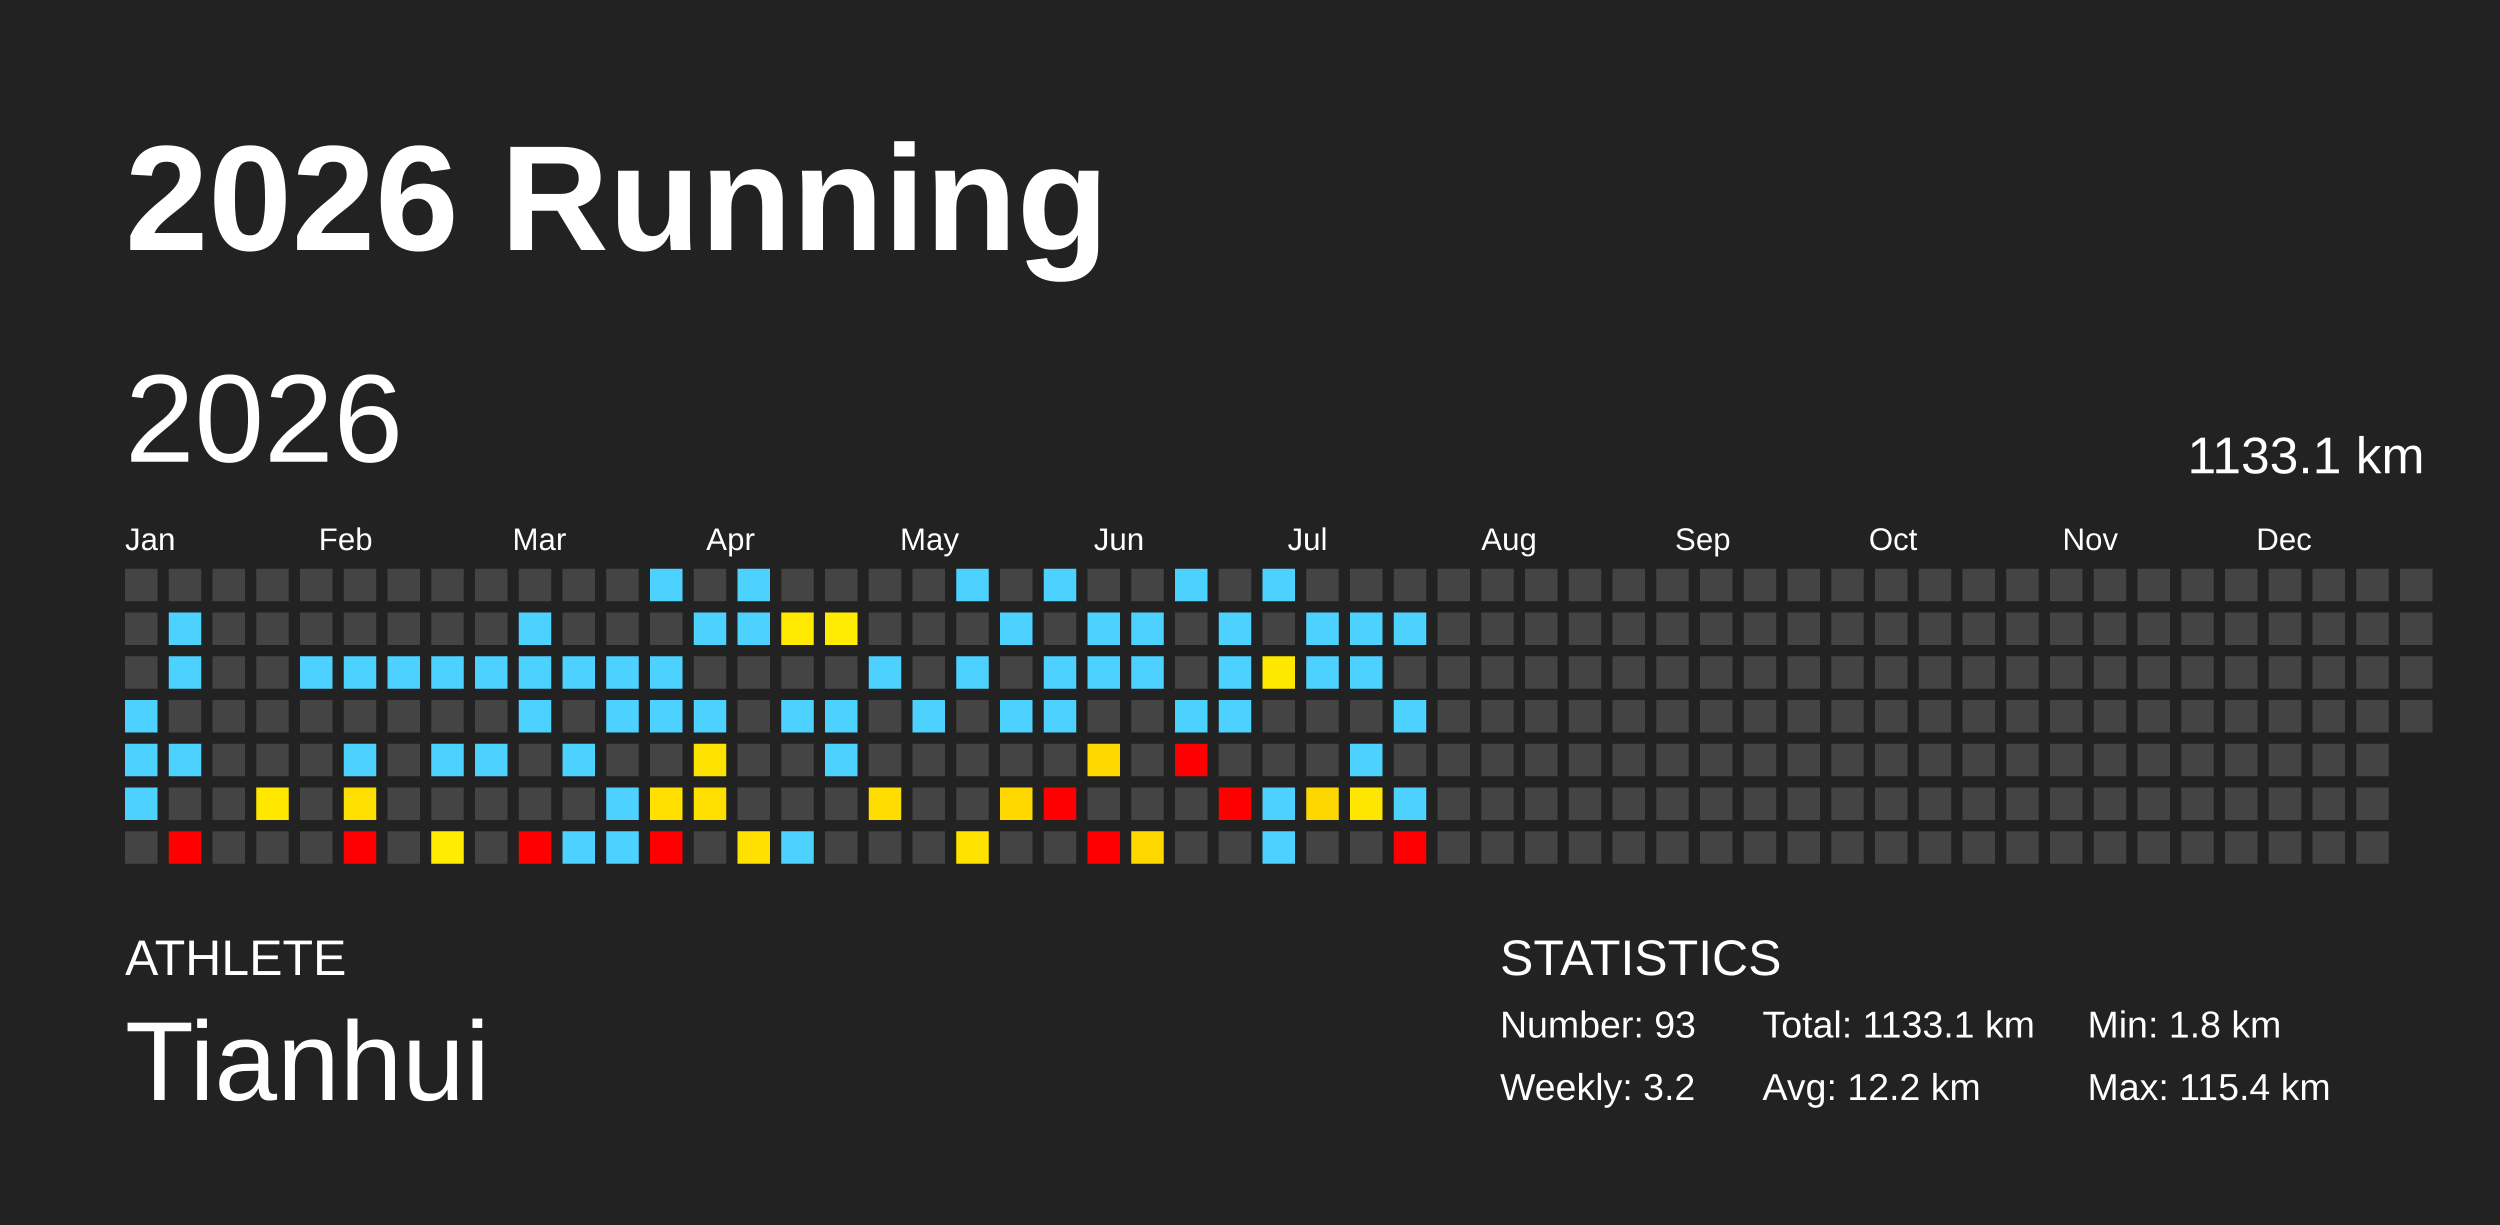
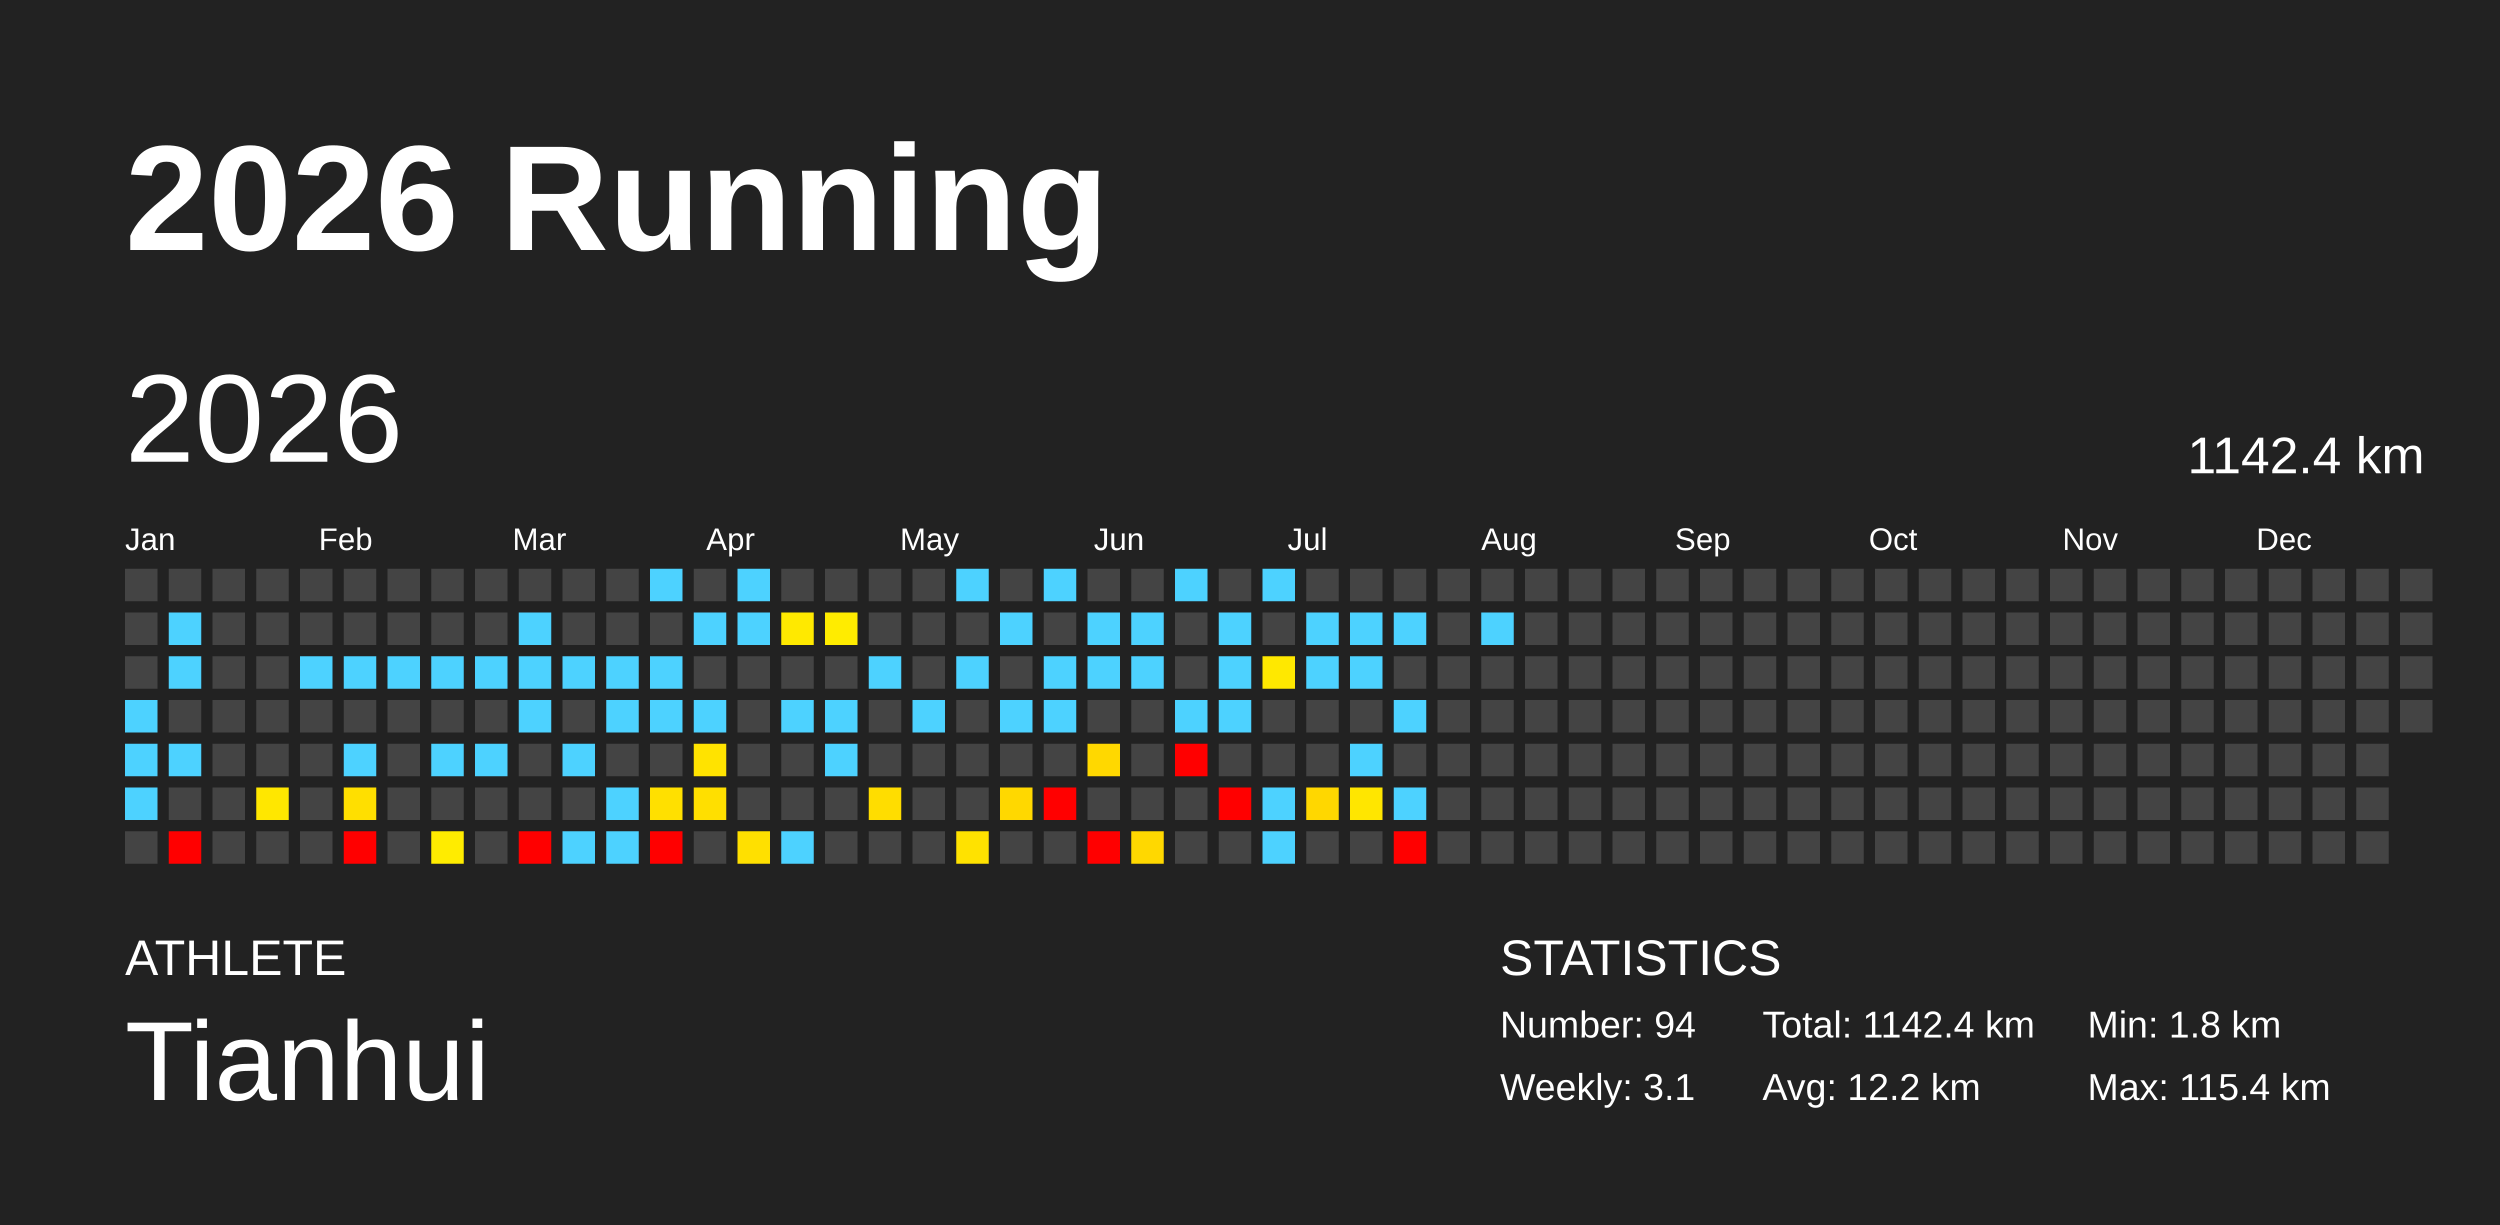
<svg xmlns="http://www.w3.org/2000/svg" baseProfile="full" height="98mm" version="1.1" viewBox="0,0,200,98" width="200mm">
  <defs />
  <rect fill="#222222" height="98" width="200" x="0" y="0" />
  <text fill="#FFFFFF" style="font-size:12px; font-family:Arial; font-weight:bold;" x="10" y="20">2026 Running</text>
  <text fill="#FFFFFF" style="font-size:4px; font-family:Arial" x="10" y="78">ATHLETE</text>
  <text fill="#FFFFFF" style="font-size:9px; font-family:Arial" x="10" y="88">Tianhui</text>
  <text fill="#FFFFFF" style="font-size:4px; font-family:Arial" x="120" y="78">STATISTICS</text>
-   <text fill="#FFFFFF" style="font-size:3px; font-family:Arial" x="120" y="83">Number: 93</text>
-   <text fill="#FFFFFF" style="font-size:3px; font-family:Arial" x="120" y="88">Weekly: 3.2</text>
-   <text fill="#FFFFFF" style="font-size:3px; font-family:Arial" x="141" y="83">Total: 1133.1 km</text>
+   <text fill="#FFFFFF" style="font-size:3px; font-family:Arial" x="120" y="83">Number: 94</text>
+   <text fill="#FFFFFF" style="font-size:3px; font-family:Arial" x="120" y="88">Weekly: 3.1</text>
+   <text fill="#FFFFFF" style="font-size:3px; font-family:Arial" x="141" y="83">Total: 1142.4 km</text>
  <text fill="#FFFFFF" style="font-size:3px; font-family:Arial" x="141" y="88">Avg: 12.2 km</text>
  <text fill="#FFFFFF" style="font-size:3px; font-family:Arial" x="167" y="83">Min: 1.8 km</text>
  <text fill="#FFFFFF" style="font-size:3px; font-family:Arial" x="167" y="88">Max: 115.4 km</text>
  <text dominant-baseline="hanging" fill="#FFFFFF" style="font-size:10.0px; font-family:Arial;" x="10" y="30">2026</text>
-   <text dominant-baseline="hanging" fill="#FFFFFF" style="font-size:4.125px; font-family:Arial;" x="175" y="35">1133.1 km</text>
+   <text dominant-baseline="hanging" fill="#FFFFFF" style="font-size:4.125px; font-family:Arial;" x="175" y="35">1142.4 km</text>
  <text fill="#FFFFFF" style="font-size:2.5px; font-family:Arial" x="10.0" y="44">Jan</text>
  <text fill="#FFFFFF" style="font-size:2.5px; font-family:Arial" x="25.5" y="44">Feb</text>
  <text fill="#FFFFFF" style="font-size:2.5px; font-family:Arial" x="41.0" y="44">Mar</text>
  <text fill="#FFFFFF" style="font-size:2.5px; font-family:Arial" x="56.5" y="44">Apr</text>
  <text fill="#FFFFFF" style="font-size:2.5px; font-family:Arial" x="72.0" y="44">May</text>
  <text fill="#FFFFFF" style="font-size:2.5px; font-family:Arial" x="87.5" y="44">Jun</text>
  <text fill="#FFFFFF" style="font-size:2.5px; font-family:Arial" x="103.0" y="44">Jul</text>
  <text fill="#FFFFFF" style="font-size:2.5px; font-family:Arial" x="118.5" y="44">Aug</text>
  <text fill="#FFFFFF" style="font-size:2.5px; font-family:Arial" x="134.0" y="44">Sep</text>
  <text fill="#FFFFFF" style="font-size:2.5px; font-family:Arial" x="149.5" y="44">Oct</text>
  <text fill="#FFFFFF" style="font-size:2.5px; font-family:Arial" x="165.0" y="44">Nov</text>
  <text fill="#FFFFFF" style="font-size:2.5px; font-family:Arial" x="180.5" y="44">Dec</text>
  <rect fill="#444444" height="2.6" width="2.6" x="10.0" y="45.5" />
  <rect fill="#444444" height="2.6" width="2.6" x="10.0" y="49.0" />
  <rect fill="#444444" height="2.6" width="2.6" x="10.0" y="52.5" />
  <rect fill="#4dd2ff" height="2.6" width="2.6" x="10.0" y="56.0" />
  <rect fill="#4dd2ff" height="2.6" width="2.6" x="10.0" y="59.5" />
  <rect fill="#4dd2ff" height="2.6" width="2.6" x="10.0" y="63.0" />
  <rect fill="#444444" height="2.6" width="2.6" x="10.0" y="66.5" />
  <rect fill="#444444" height="2.6" width="2.6" x="13.5" y="45.5" />
  <rect fill="#4dd2ff" height="2.6" width="2.6" x="13.5" y="49.0" />
  <rect fill="#4dd2ff" height="2.6" width="2.6" x="13.5" y="52.5" />
  <rect fill="#444444" height="2.6" width="2.6" x="13.5" y="56.0" />
  <rect fill="#4dd2ff" height="2.6" width="2.6" x="13.5" y="59.5" />
  <rect fill="#444444" height="2.6" width="2.6" x="13.5" y="63.0" />
  <rect fill="red" height="2.6" width="2.6" x="13.5" y="66.5" />
  <rect fill="#444444" height="2.6" width="2.6" x="17.0" y="45.5" />
  <rect fill="#444444" height="2.6" width="2.6" x="17.0" y="49.0" />
  <rect fill="#444444" height="2.6" width="2.6" x="17.0" y="52.5" />
  <rect fill="#444444" height="2.6" width="2.6" x="17.0" y="56.0" />
  <rect fill="#444444" height="2.6" width="2.6" x="17.0" y="59.5" />
  <rect fill="#444444" height="2.6" width="2.6" x="17.0" y="63.0" />
  <rect fill="#444444" height="2.6" width="2.6" x="17.0" y="66.5" />
  <rect fill="#444444" height="2.6" width="2.6" x="20.5" y="45.5" />
  <rect fill="#444444" height="2.6" width="2.6" x="20.5" y="49.0" />
  <rect fill="#444444" height="2.6" width="2.6" x="20.5" y="52.5" />
  <rect fill="#444444" height="2.6" width="2.6" x="20.5" y="56.0" />
  <rect fill="#444444" height="2.6" width="2.6" x="20.5" y="59.5" />
  <rect fill="#ffe700" height="2.6" width="2.6" x="20.5" y="63.0" />
  <rect fill="#444444" height="2.6" width="2.6" x="20.5" y="66.5" />
  <rect fill="#444444" height="2.6" width="2.6" x="24.0" y="45.5" />
  <rect fill="#444444" height="2.6" width="2.6" x="24.0" y="49.0" />
  <rect fill="#4dd2ff" height="2.6" width="2.6" x="24.0" y="52.5" />
  <rect fill="#444444" height="2.6" width="2.6" x="24.0" y="56.0" />
  <rect fill="#444444" height="2.6" width="2.6" x="24.0" y="59.5" />
  <rect fill="#444444" height="2.6" width="2.6" x="24.0" y="63.0" />
  <rect fill="#444444" height="2.6" width="2.6" x="24.0" y="66.5" />
  <rect fill="#444444" height="2.6" width="2.6" x="27.5" y="45.5" />
  <rect fill="#444444" height="2.6" width="2.6" x="27.5" y="49.0" />
  <rect fill="#4dd2ff" height="2.6" width="2.6" x="27.5" y="52.5" />
  <rect fill="#444444" height="2.6" width="2.6" x="27.5" y="56.0" />
  <rect fill="#4dd2ff" height="2.6" width="2.6" x="27.5" y="59.5" />
  <rect fill="#ffdf00" height="2.6" width="2.6" x="27.5" y="63.0" />
  <rect fill="red" height="2.6" width="2.6" x="27.5" y="66.5" />
  <rect fill="#444444" height="2.6" width="2.6" x="31.0" y="45.5" />
  <rect fill="#444444" height="2.6" width="2.6" x="31.0" y="49.0" />
  <rect fill="#4dd2ff" height="2.6" width="2.6" x="31.0" y="52.5" />
  <rect fill="#444444" height="2.6" width="2.6" x="31.0" y="56.0" />
  <rect fill="#444444" height="2.6" width="2.6" x="31.0" y="59.5" />
  <rect fill="#444444" height="2.6" width="2.6" x="31.0" y="63.0" />
  <rect fill="#444444" height="2.6" width="2.6" x="31.0" y="66.5" />
  <rect fill="#444444" height="2.6" width="2.6" x="34.5" y="45.5" />
  <rect fill="#444444" height="2.6" width="2.6" x="34.5" y="49.0" />
  <rect fill="#4dd2ff" height="2.6" width="2.6" x="34.5" y="52.5" />
  <rect fill="#444444" height="2.6" width="2.6" x="34.5" y="56.0" />
  <rect fill="#4dd2ff" height="2.6" width="2.6" x="34.5" y="59.5" />
  <rect fill="#444444" height="2.6" width="2.6" x="34.5" y="63.0" />
  <rect fill="#ffec00" height="2.6" width="2.6" x="34.5" y="66.5" />
  <rect fill="#444444" height="2.6" width="2.6" x="38.0" y="45.5" />
  <rect fill="#444444" height="2.6" width="2.6" x="38.0" y="49.0" />
  <rect fill="#4dd2ff" height="2.6" width="2.6" x="38.0" y="52.5" />
  <rect fill="#444444" height="2.6" width="2.6" x="38.0" y="56.0" />
  <rect fill="#4dd2ff" height="2.6" width="2.6" x="38.0" y="59.5" />
  <rect fill="#444444" height="2.6" width="2.6" x="38.0" y="63.0" />
  <rect fill="#444444" height="2.6" width="2.6" x="38.0" y="66.5" />
  <rect fill="#444444" height="2.6" width="2.6" x="41.5" y="45.5" />
  <rect fill="#4dd2ff" height="2.6" width="2.6" x="41.5" y="49.0" />
  <rect fill="#4dd2ff" height="2.6" width="2.6" x="41.5" y="52.5" />
  <rect fill="#4dd2ff" height="2.6" width="2.6" x="41.5" y="56.0" />
  <rect fill="#444444" height="2.6" width="2.6" x="41.5" y="59.5" />
  <rect fill="#444444" height="2.6" width="2.6" x="41.5" y="63.0" />
  <rect fill="red" height="2.6" width="2.6" x="41.5" y="66.5" />
  <rect fill="#444444" height="2.6" width="2.6" x="45.0" y="45.5" />
  <rect fill="#444444" height="2.6" width="2.6" x="45.0" y="49.0" />
  <rect fill="#4dd2ff" height="2.6" width="2.6" x="45.0" y="52.5" />
  <rect fill="#444444" height="2.6" width="2.6" x="45.0" y="56.0" />
  <rect fill="#4dd2ff" height="2.6" width="2.6" x="45.0" y="59.5" />
  <rect fill="#444444" height="2.6" width="2.6" x="45.0" y="63.0" />
  <rect fill="#4dd2ff" height="2.6" width="2.6" x="45.0" y="66.5" />
  <rect fill="#444444" height="2.6" width="2.6" x="48.5" y="45.5" />
  <rect fill="#444444" height="2.6" width="2.6" x="48.5" y="49.0" />
  <rect fill="#4dd2ff" height="2.6" width="2.6" x="48.5" y="52.5" />
  <rect fill="#4dd2ff" height="2.6" width="2.6" x="48.5" y="56.0" />
  <rect fill="#444444" height="2.6" width="2.6" x="48.5" y="59.5" />
  <rect fill="#4dd2ff" height="2.6" width="2.6" x="48.5" y="63.0" />
  <rect fill="#4dd2ff" height="2.6" width="2.6" x="48.5" y="66.5" />
  <rect fill="#4dd2ff" height="2.6" width="2.6" x="52.0" y="45.5" />
  <rect fill="#444444" height="2.6" width="2.6" x="52.0" y="49.0" />
  <rect fill="#4dd2ff" height="2.6" width="2.6" x="52.0" y="52.5" />
  <rect fill="#4dd2ff" height="2.6" width="2.6" x="52.0" y="56.0" />
  <rect fill="#444444" height="2.6" width="2.6" x="52.0" y="59.5" />
  <rect fill="#ffe000" height="2.6" width="2.6" x="52.0" y="63.0" />
  <rect fill="red" height="2.6" width="2.6" x="52.0" y="66.5" />
  <rect fill="#444444" height="2.6" width="2.6" x="55.5" y="45.5" />
  <rect fill="#4dd2ff" height="2.6" width="2.6" x="55.5" y="49.0" />
  <rect fill="#444444" height="2.6" width="2.6" x="55.5" y="52.5" />
  <rect fill="#4dd2ff" height="2.6" width="2.6" x="55.5" y="56.0" />
  <rect fill="#ffe300" height="2.6" width="2.6" x="55.5" y="59.5" />
  <rect fill="#ffdf00" height="2.6" width="2.6" x="55.5" y="63.0" />
  <rect fill="#444444" height="2.6" width="2.6" x="55.5" y="66.5" />
  <rect fill="#4dd2ff" height="2.6" width="2.6" x="59.0" y="45.5" />
  <rect fill="#4dd2ff" height="2.6" width="2.6" x="59.0" y="49.0" />
  <rect fill="#444444" height="2.6" width="2.6" x="59.0" y="52.5" />
  <rect fill="#444444" height="2.6" width="2.6" x="59.0" y="56.0" />
  <rect fill="#444444" height="2.6" width="2.6" x="59.0" y="59.5" />
  <rect fill="#444444" height="2.6" width="2.6" x="59.0" y="63.0" />
  <rect fill="#ffe000" height="2.6" width="2.6" x="59.0" y="66.5" />
  <rect fill="#444444" height="2.6" width="2.6" x="62.5" y="45.5" />
  <rect fill="#ffe900" height="2.6" width="2.6" x="62.5" y="49.0" />
  <rect fill="#444444" height="2.6" width="2.6" x="62.5" y="52.5" />
  <rect fill="#4dd2ff" height="2.6" width="2.6" x="62.5" y="56.0" />
  <rect fill="#444444" height="2.6" width="2.6" x="62.5" y="59.5" />
  <rect fill="#444444" height="2.6" width="2.6" x="62.5" y="63.0" />
  <rect fill="#4dd2ff" height="2.6" width="2.6" x="62.5" y="66.5" />
  <rect fill="#444444" height="2.6" width="2.6" x="66.0" y="45.5" />
  <rect fill="#ffec00" height="2.6" width="2.6" x="66.0" y="49.0" />
  <rect fill="#444444" height="2.6" width="2.6" x="66.0" y="52.5" />
  <rect fill="#4dd2ff" height="2.6" width="2.6" x="66.0" y="56.0" />
  <rect fill="#4dd2ff" height="2.6" width="2.6" x="66.0" y="59.5" />
  <rect fill="#444444" height="2.6" width="2.6" x="66.0" y="63.0" />
  <rect fill="#444444" height="2.6" width="2.6" x="66.0" y="66.5" />
  <rect fill="#444444" height="2.6" width="2.6" x="69.5" y="45.5" />
  <rect fill="#444444" height="2.6" width="2.6" x="69.5" y="49.0" />
  <rect fill="#4dd2ff" height="2.6" width="2.6" x="69.5" y="52.5" />
  <rect fill="#444444" height="2.6" width="2.6" x="69.5" y="56.0" />
  <rect fill="#444444" height="2.6" width="2.6" x="69.5" y="59.5" />
  <rect fill="#ffdd00" height="2.6" width="2.6" x="69.5" y="63.0" />
  <rect fill="#444444" height="2.6" width="2.6" x="69.5" y="66.5" />
  <rect fill="#444444" height="2.6" width="2.6" x="73.0" y="45.5" />
  <rect fill="#444444" height="2.6" width="2.6" x="73.0" y="49.0" />
  <rect fill="#444444" height="2.6" width="2.6" x="73.0" y="52.5" />
  <rect fill="#4dd2ff" height="2.6" width="2.6" x="73.0" y="56.0" />
  <rect fill="#444444" height="2.6" width="2.6" x="73.0" y="59.5" />
  <rect fill="#444444" height="2.6" width="2.6" x="73.0" y="63.0" />
  <rect fill="#444444" height="2.6" width="2.6" x="73.0" y="66.5" />
  <rect fill="#4dd2ff" height="2.6" width="2.6" x="76.5" y="45.5" />
  <rect fill="#444444" height="2.6" width="2.6" x="76.5" y="49.0" />
  <rect fill="#4dd2ff" height="2.6" width="2.6" x="76.5" y="52.5" />
  <rect fill="#444444" height="2.6" width="2.6" x="76.5" y="56.0" />
  <rect fill="#444444" height="2.6" width="2.6" x="76.5" y="59.5" />
  <rect fill="#444444" height="2.6" width="2.6" x="76.5" y="63.0" />
  <rect fill="#ffe200" height="2.6" width="2.6" x="76.5" y="66.5" />
  <rect fill="#444444" height="2.6" width="2.6" x="80.0" y="45.5" />
  <rect fill="#4dd2ff" height="2.6" width="2.6" x="80.0" y="49.0" />
  <rect fill="#444444" height="2.6" width="2.6" x="80.0" y="52.5" />
  <rect fill="#4dd2ff" height="2.6" width="2.6" x="80.0" y="56.0" />
  <rect fill="#444444" height="2.6" width="2.6" x="80.0" y="59.5" />
  <rect fill="#ffd800" height="2.6" width="2.6" x="80.0" y="63.0" />
  <rect fill="#444444" height="2.6" width="2.6" x="80.0" y="66.5" />
  <rect fill="#4dd2ff" height="2.6" width="2.6" x="83.5" y="45.5" />
  <rect fill="#444444" height="2.6" width="2.6" x="83.5" y="49.0" />
  <rect fill="#4dd2ff" height="2.6" width="2.6" x="83.5" y="52.5" />
  <rect fill="#4dd2ff" height="2.6" width="2.6" x="83.5" y="56.0" />
  <rect fill="#444444" height="2.6" width="2.6" x="83.5" y="59.5" />
  <rect fill="red" height="2.6" width="2.6" x="83.5" y="63.0" />
  <rect fill="#444444" height="2.6" width="2.6" x="83.5" y="66.5" />
  <rect fill="#444444" height="2.6" width="2.6" x="87.0" y="45.5" />
  <rect fill="#4dd2ff" height="2.6" width="2.6" x="87.0" y="49.0" />
  <rect fill="#4dd2ff" height="2.6" width="2.6" x="87.0" y="52.5" />
  <rect fill="#444444" height="2.6" width="2.6" x="87.0" y="56.0" />
  <rect fill="#ffd800" height="2.6" width="2.6" x="87.0" y="59.5" />
  <rect fill="#444444" height="2.6" width="2.6" x="87.0" y="63.0" />
  <rect fill="red" height="2.6" width="2.6" x="87.0" y="66.5" />
  <rect fill="#444444" height="2.6" width="2.6" x="90.5" y="45.5" />
  <rect fill="#4dd2ff" height="2.6" width="2.6" x="90.5" y="49.0" />
  <rect fill="#4dd2ff" height="2.6" width="2.6" x="90.5" y="52.5" />
  <rect fill="#444444" height="2.6" width="2.6" x="90.5" y="56.0" />
  <rect fill="#444444" height="2.6" width="2.6" x="90.5" y="59.5" />
  <rect fill="#444444" height="2.6" width="2.6" x="90.5" y="63.0" />
  <rect fill="#ffd800" height="2.6" width="2.6" x="90.5" y="66.5" />
  <rect fill="#4dd2ff" height="2.6" width="2.6" x="94.0" y="45.5" />
  <rect fill="#444444" height="2.6" width="2.6" x="94.0" y="49.0" />
  <rect fill="#444444" height="2.6" width="2.6" x="94.0" y="52.5" />
  <rect fill="#4dd2ff" height="2.6" width="2.6" x="94.0" y="56.0" />
  <rect fill="red" height="2.6" width="2.6" x="94.0" y="59.5" />
  <rect fill="#444444" height="2.6" width="2.6" x="94.0" y="63.0" />
  <rect fill="#444444" height="2.6" width="2.6" x="94.0" y="66.5" />
  <rect fill="#444444" height="2.6" width="2.6" x="97.5" y="45.5" />
  <rect fill="#4dd2ff" height="2.6" width="2.6" x="97.5" y="49.0" />
  <rect fill="#4dd2ff" height="2.6" width="2.6" x="97.5" y="52.5" />
  <rect fill="#4dd2ff" height="2.6" width="2.6" x="97.5" y="56.0" />
  <rect fill="#444444" height="2.6" width="2.6" x="97.5" y="59.5" />
  <rect fill="red" height="2.6" width="2.6" x="97.5" y="63.0" />
  <rect fill="#444444" height="2.6" width="2.6" x="97.5" y="66.5" />
  <rect fill="#4dd2ff" height="2.6" width="2.6" x="101.0" y="45.5" />
  <rect fill="#444444" height="2.6" width="2.6" x="101.0" y="49.0" />
  <rect fill="#ffe800" height="2.6" width="2.6" x="101.0" y="52.5" />
  <rect fill="#444444" height="2.6" width="2.6" x="101.0" y="56.0" />
  <rect fill="#444444" height="2.6" width="2.6" x="101.0" y="59.5" />
  <rect fill="#4dd2ff" height="2.6" width="2.6" x="101.0" y="63.0" />
  <rect fill="#4dd2ff" height="2.6" width="2.6" x="101.0" y="66.5" />
  <rect fill="#444444" height="2.6" width="2.6" x="104.5" y="45.5" />
  <rect fill="#4dd2ff" height="2.6" width="2.6" x="104.5" y="49.0" />
  <rect fill="#4dd2ff" height="2.6" width="2.6" x="104.5" y="52.5" />
  <rect fill="#444444" height="2.6" width="2.6" x="104.5" y="56.0" />
  <rect fill="#444444" height="2.6" width="2.6" x="104.5" y="59.5" />
  <rect fill="#ffd700" height="2.6" width="2.6" x="104.5" y="63.0" />
  <rect fill="#444444" height="2.6" width="2.6" x="104.5" y="66.5" />
  <rect fill="#444444" height="2.6" width="2.6" x="108.0" y="45.5" />
  <rect fill="#4dd2ff" height="2.6" width="2.6" x="108.0" y="49.0" />
  <rect fill="#4dd2ff" height="2.6" width="2.6" x="108.0" y="52.5" />
  <rect fill="#444444" height="2.6" width="2.6" x="108.0" y="56.0" />
  <rect fill="#4dd2ff" height="2.6" width="2.6" x="108.0" y="59.5" />
  <rect fill="#ffe600" height="2.6" width="2.6" x="108.0" y="63.0" />
  <rect fill="#444444" height="2.6" width="2.6" x="108.0" y="66.5" />
  <rect fill="#444444" height="2.6" width="2.6" x="111.5" y="45.5" />
  <rect fill="#4dd2ff" height="2.6" width="2.6" x="111.5" y="49.0" />
  <rect fill="#444444" height="2.6" width="2.6" x="111.5" y="52.5" />
  <rect fill="#4dd2ff" height="2.6" width="2.6" x="111.5" y="56.0" />
  <rect fill="#444444" height="2.6" width="2.6" x="111.5" y="59.5" />
  <rect fill="#4dd2ff" height="2.6" width="2.6" x="111.5" y="63.0" />
  <rect fill="red" height="2.6" width="2.6" x="111.5" y="66.5" />
  <rect fill="#444444" height="2.6" width="2.6" x="115.0" y="45.5" />
  <rect fill="#444444" height="2.6" width="2.6" x="115.0" y="49.0" />
  <rect fill="#444444" height="2.6" width="2.6" x="115.0" y="52.5" />
  <rect fill="#444444" height="2.6" width="2.6" x="115.0" y="56.0" />
  <rect fill="#444444" height="2.6" width="2.6" x="115.0" y="59.5" />
  <rect fill="#444444" height="2.6" width="2.6" x="115.0" y="63.0" />
  <rect fill="#444444" height="2.6" width="2.6" x="115.0" y="66.5" />
  <rect fill="#444444" height="2.6" width="2.6" x="118.5" y="45.5" />
-   <rect fill="#444444" height="2.6" width="2.6" x="118.5" y="49.0" />
+   <rect fill="#4dd2ff" height="2.6" width="2.6" x="118.5" y="49.0" />
  <rect fill="#444444" height="2.6" width="2.6" x="118.5" y="52.5" />
  <rect fill="#444444" height="2.6" width="2.6" x="118.5" y="56.0" />
  <rect fill="#444444" height="2.6" width="2.6" x="118.5" y="59.5" />
  <rect fill="#444444" height="2.6" width="2.6" x="118.5" y="63.0" />
  <rect fill="#444444" height="2.6" width="2.6" x="118.5" y="66.5" />
  <rect fill="#444444" height="2.6" width="2.6" x="122.0" y="45.5" />
  <rect fill="#444444" height="2.6" width="2.6" x="122.0" y="49.0" />
  <rect fill="#444444" height="2.6" width="2.6" x="122.0" y="52.5" />
  <rect fill="#444444" height="2.6" width="2.6" x="122.0" y="56.0" />
  <rect fill="#444444" height="2.6" width="2.6" x="122.0" y="59.5" />
  <rect fill="#444444" height="2.6" width="2.6" x="122.0" y="63.0" />
  <rect fill="#444444" height="2.6" width="2.6" x="122.0" y="66.5" />
  <rect fill="#444444" height="2.6" width="2.6" x="125.5" y="45.5" />
  <rect fill="#444444" height="2.6" width="2.6" x="125.5" y="49.0" />
  <rect fill="#444444" height="2.6" width="2.6" x="125.5" y="52.5" />
  <rect fill="#444444" height="2.6" width="2.6" x="125.5" y="56.0" />
  <rect fill="#444444" height="2.6" width="2.6" x="125.5" y="59.5" />
  <rect fill="#444444" height="2.6" width="2.6" x="125.5" y="63.0" />
  <rect fill="#444444" height="2.6" width="2.6" x="125.5" y="66.5" />
  <rect fill="#444444" height="2.6" width="2.6" x="129.0" y="45.5" />
  <rect fill="#444444" height="2.6" width="2.6" x="129.0" y="49.0" />
  <rect fill="#444444" height="2.6" width="2.6" x="129.0" y="52.5" />
  <rect fill="#444444" height="2.6" width="2.6" x="129.0" y="56.0" />
  <rect fill="#444444" height="2.6" width="2.6" x="129.0" y="59.5" />
  <rect fill="#444444" height="2.6" width="2.6" x="129.0" y="63.0" />
  <rect fill="#444444" height="2.6" width="2.6" x="129.0" y="66.5" />
  <rect fill="#444444" height="2.6" width="2.6" x="132.5" y="45.5" />
  <rect fill="#444444" height="2.6" width="2.6" x="132.5" y="49.0" />
  <rect fill="#444444" height="2.6" width="2.6" x="132.5" y="52.5" />
  <rect fill="#444444" height="2.6" width="2.6" x="132.5" y="56.0" />
  <rect fill="#444444" height="2.6" width="2.6" x="132.5" y="59.5" />
  <rect fill="#444444" height="2.6" width="2.6" x="132.5" y="63.0" />
  <rect fill="#444444" height="2.6" width="2.6" x="132.5" y="66.5" />
  <rect fill="#444444" height="2.6" width="2.6" x="136.0" y="45.5" />
  <rect fill="#444444" height="2.6" width="2.6" x="136.0" y="49.0" />
  <rect fill="#444444" height="2.6" width="2.6" x="136.0" y="52.5" />
  <rect fill="#444444" height="2.6" width="2.6" x="136.0" y="56.0" />
  <rect fill="#444444" height="2.6" width="2.6" x="136.0" y="59.5" />
  <rect fill="#444444" height="2.6" width="2.6" x="136.0" y="63.0" />
  <rect fill="#444444" height="2.6" width="2.6" x="136.0" y="66.5" />
  <rect fill="#444444" height="2.6" width="2.6" x="139.5" y="45.5" />
  <rect fill="#444444" height="2.6" width="2.6" x="139.5" y="49.0" />
  <rect fill="#444444" height="2.6" width="2.6" x="139.5" y="52.5" />
  <rect fill="#444444" height="2.6" width="2.6" x="139.5" y="56.0" />
  <rect fill="#444444" height="2.6" width="2.6" x="139.5" y="59.5" />
  <rect fill="#444444" height="2.6" width="2.6" x="139.5" y="63.0" />
  <rect fill="#444444" height="2.6" width="2.6" x="139.5" y="66.5" />
  <rect fill="#444444" height="2.6" width="2.6" x="143.0" y="45.5" />
  <rect fill="#444444" height="2.6" width="2.6" x="143.0" y="49.0" />
  <rect fill="#444444" height="2.6" width="2.6" x="143.0" y="52.5" />
  <rect fill="#444444" height="2.6" width="2.6" x="143.0" y="56.0" />
  <rect fill="#444444" height="2.6" width="2.6" x="143.0" y="59.5" />
  <rect fill="#444444" height="2.6" width="2.6" x="143.0" y="63.0" />
  <rect fill="#444444" height="2.6" width="2.6" x="143.0" y="66.5" />
  <rect fill="#444444" height="2.6" width="2.6" x="146.5" y="45.5" />
  <rect fill="#444444" height="2.6" width="2.6" x="146.5" y="49.0" />
  <rect fill="#444444" height="2.6" width="2.6" x="146.5" y="52.5" />
  <rect fill="#444444" height="2.6" width="2.6" x="146.5" y="56.0" />
  <rect fill="#444444" height="2.6" width="2.6" x="146.5" y="59.5" />
  <rect fill="#444444" height="2.6" width="2.6" x="146.5" y="63.0" />
  <rect fill="#444444" height="2.6" width="2.6" x="146.5" y="66.5" />
  <rect fill="#444444" height="2.6" width="2.6" x="150.0" y="45.5" />
  <rect fill="#444444" height="2.6" width="2.6" x="150.0" y="49.0" />
  <rect fill="#444444" height="2.6" width="2.6" x="150.0" y="52.5" />
  <rect fill="#444444" height="2.6" width="2.6" x="150.0" y="56.0" />
  <rect fill="#444444" height="2.6" width="2.6" x="150.0" y="59.5" />
  <rect fill="#444444" height="2.6" width="2.6" x="150.0" y="63.0" />
  <rect fill="#444444" height="2.6" width="2.6" x="150.0" y="66.5" />
  <rect fill="#444444" height="2.6" width="2.6" x="153.5" y="45.5" />
  <rect fill="#444444" height="2.6" width="2.6" x="153.5" y="49.0" />
  <rect fill="#444444" height="2.6" width="2.6" x="153.5" y="52.5" />
  <rect fill="#444444" height="2.6" width="2.6" x="153.5" y="56.0" />
  <rect fill="#444444" height="2.6" width="2.6" x="153.5" y="59.5" />
  <rect fill="#444444" height="2.6" width="2.6" x="153.5" y="63.0" />
  <rect fill="#444444" height="2.6" width="2.6" x="153.5" y="66.5" />
  <rect fill="#444444" height="2.6" width="2.6" x="157.0" y="45.5" />
  <rect fill="#444444" height="2.6" width="2.6" x="157.0" y="49.0" />
  <rect fill="#444444" height="2.6" width="2.6" x="157.0" y="52.5" />
  <rect fill="#444444" height="2.6" width="2.6" x="157.0" y="56.0" />
  <rect fill="#444444" height="2.6" width="2.6" x="157.0" y="59.5" />
  <rect fill="#444444" height="2.6" width="2.6" x="157.0" y="63.0" />
  <rect fill="#444444" height="2.6" width="2.6" x="157.0" y="66.5" />
  <rect fill="#444444" height="2.6" width="2.6" x="160.5" y="45.5" />
  <rect fill="#444444" height="2.6" width="2.6" x="160.5" y="49.0" />
  <rect fill="#444444" height="2.6" width="2.6" x="160.5" y="52.5" />
  <rect fill="#444444" height="2.6" width="2.6" x="160.5" y="56.0" />
  <rect fill="#444444" height="2.6" width="2.6" x="160.5" y="59.5" />
  <rect fill="#444444" height="2.6" width="2.6" x="160.5" y="63.0" />
  <rect fill="#444444" height="2.6" width="2.6" x="160.5" y="66.5" />
  <rect fill="#444444" height="2.6" width="2.6" x="164.0" y="45.5" />
  <rect fill="#444444" height="2.6" width="2.6" x="164.0" y="49.0" />
  <rect fill="#444444" height="2.6" width="2.6" x="164.0" y="52.5" />
  <rect fill="#444444" height="2.6" width="2.6" x="164.0" y="56.0" />
  <rect fill="#444444" height="2.6" width="2.6" x="164.0" y="59.5" />
  <rect fill="#444444" height="2.6" width="2.6" x="164.0" y="63.0" />
  <rect fill="#444444" height="2.6" width="2.6" x="164.0" y="66.5" />
  <rect fill="#444444" height="2.6" width="2.6" x="167.5" y="45.5" />
  <rect fill="#444444" height="2.6" width="2.6" x="167.5" y="49.0" />
  <rect fill="#444444" height="2.6" width="2.6" x="167.5" y="52.5" />
  <rect fill="#444444" height="2.6" width="2.6" x="167.5" y="56.0" />
  <rect fill="#444444" height="2.6" width="2.6" x="167.5" y="59.5" />
  <rect fill="#444444" height="2.6" width="2.6" x="167.5" y="63.0" />
  <rect fill="#444444" height="2.6" width="2.6" x="167.5" y="66.5" />
  <rect fill="#444444" height="2.6" width="2.6" x="171.0" y="45.5" />
  <rect fill="#444444" height="2.6" width="2.6" x="171.0" y="49.0" />
  <rect fill="#444444" height="2.6" width="2.6" x="171.0" y="52.5" />
  <rect fill="#444444" height="2.6" width="2.6" x="171.0" y="56.0" />
  <rect fill="#444444" height="2.6" width="2.6" x="171.0" y="59.5" />
  <rect fill="#444444" height="2.6" width="2.6" x="171.0" y="63.0" />
  <rect fill="#444444" height="2.6" width="2.6" x="171.0" y="66.5" />
  <rect fill="#444444" height="2.6" width="2.6" x="174.5" y="45.5" />
  <rect fill="#444444" height="2.6" width="2.6" x="174.5" y="49.0" />
  <rect fill="#444444" height="2.6" width="2.6" x="174.5" y="52.5" />
  <rect fill="#444444" height="2.6" width="2.6" x="174.5" y="56.0" />
  <rect fill="#444444" height="2.6" width="2.6" x="174.5" y="59.5" />
  <rect fill="#444444" height="2.6" width="2.6" x="174.5" y="63.0" />
  <rect fill="#444444" height="2.6" width="2.6" x="174.5" y="66.5" />
  <rect fill="#444444" height="2.6" width="2.6" x="178.0" y="45.5" />
  <rect fill="#444444" height="2.6" width="2.6" x="178.0" y="49.0" />
  <rect fill="#444444" height="2.6" width="2.6" x="178.0" y="52.5" />
  <rect fill="#444444" height="2.6" width="2.6" x="178.0" y="56.0" />
  <rect fill="#444444" height="2.6" width="2.6" x="178.0" y="59.5" />
  <rect fill="#444444" height="2.6" width="2.6" x="178.0" y="63.0" />
  <rect fill="#444444" height="2.6" width="2.6" x="178.0" y="66.5" />
  <rect fill="#444444" height="2.6" width="2.6" x="181.5" y="45.5" />
  <rect fill="#444444" height="2.6" width="2.6" x="181.5" y="49.0" />
  <rect fill="#444444" height="2.6" width="2.6" x="181.5" y="52.5" />
  <rect fill="#444444" height="2.6" width="2.6" x="181.5" y="56.0" />
  <rect fill="#444444" height="2.6" width="2.6" x="181.5" y="59.5" />
  <rect fill="#444444" height="2.6" width="2.6" x="181.5" y="63.0" />
  <rect fill="#444444" height="2.6" width="2.6" x="181.5" y="66.5" />
  <rect fill="#444444" height="2.6" width="2.6" x="185.0" y="45.5" />
  <rect fill="#444444" height="2.6" width="2.6" x="185.0" y="49.0" />
  <rect fill="#444444" height="2.6" width="2.6" x="185.0" y="52.5" />
  <rect fill="#444444" height="2.6" width="2.6" x="185.0" y="56.0" />
  <rect fill="#444444" height="2.6" width="2.6" x="185.0" y="59.5" />
  <rect fill="#444444" height="2.6" width="2.6" x="185.0" y="63.0" />
  <rect fill="#444444" height="2.6" width="2.6" x="185.0" y="66.5" />
  <rect fill="#444444" height="2.6" width="2.6" x="188.5" y="45.5" />
  <rect fill="#444444" height="2.6" width="2.6" x="188.5" y="49.0" />
  <rect fill="#444444" height="2.6" width="2.6" x="188.5" y="52.5" />
  <rect fill="#444444" height="2.6" width="2.6" x="188.5" y="56.0" />
  <rect fill="#444444" height="2.6" width="2.6" x="188.5" y="59.5" />
  <rect fill="#444444" height="2.6" width="2.6" x="188.5" y="63.0" />
  <rect fill="#444444" height="2.6" width="2.6" x="188.5" y="66.5" />
  <rect fill="#444444" height="2.6" width="2.6" x="192.0" y="45.5" />
  <rect fill="#444444" height="2.6" width="2.6" x="192.0" y="49.0" />
  <rect fill="#444444" height="2.6" width="2.6" x="192.0" y="52.5" />
  <rect fill="#444444" height="2.6" width="2.6" x="192.0" y="56.0" />
</svg>
